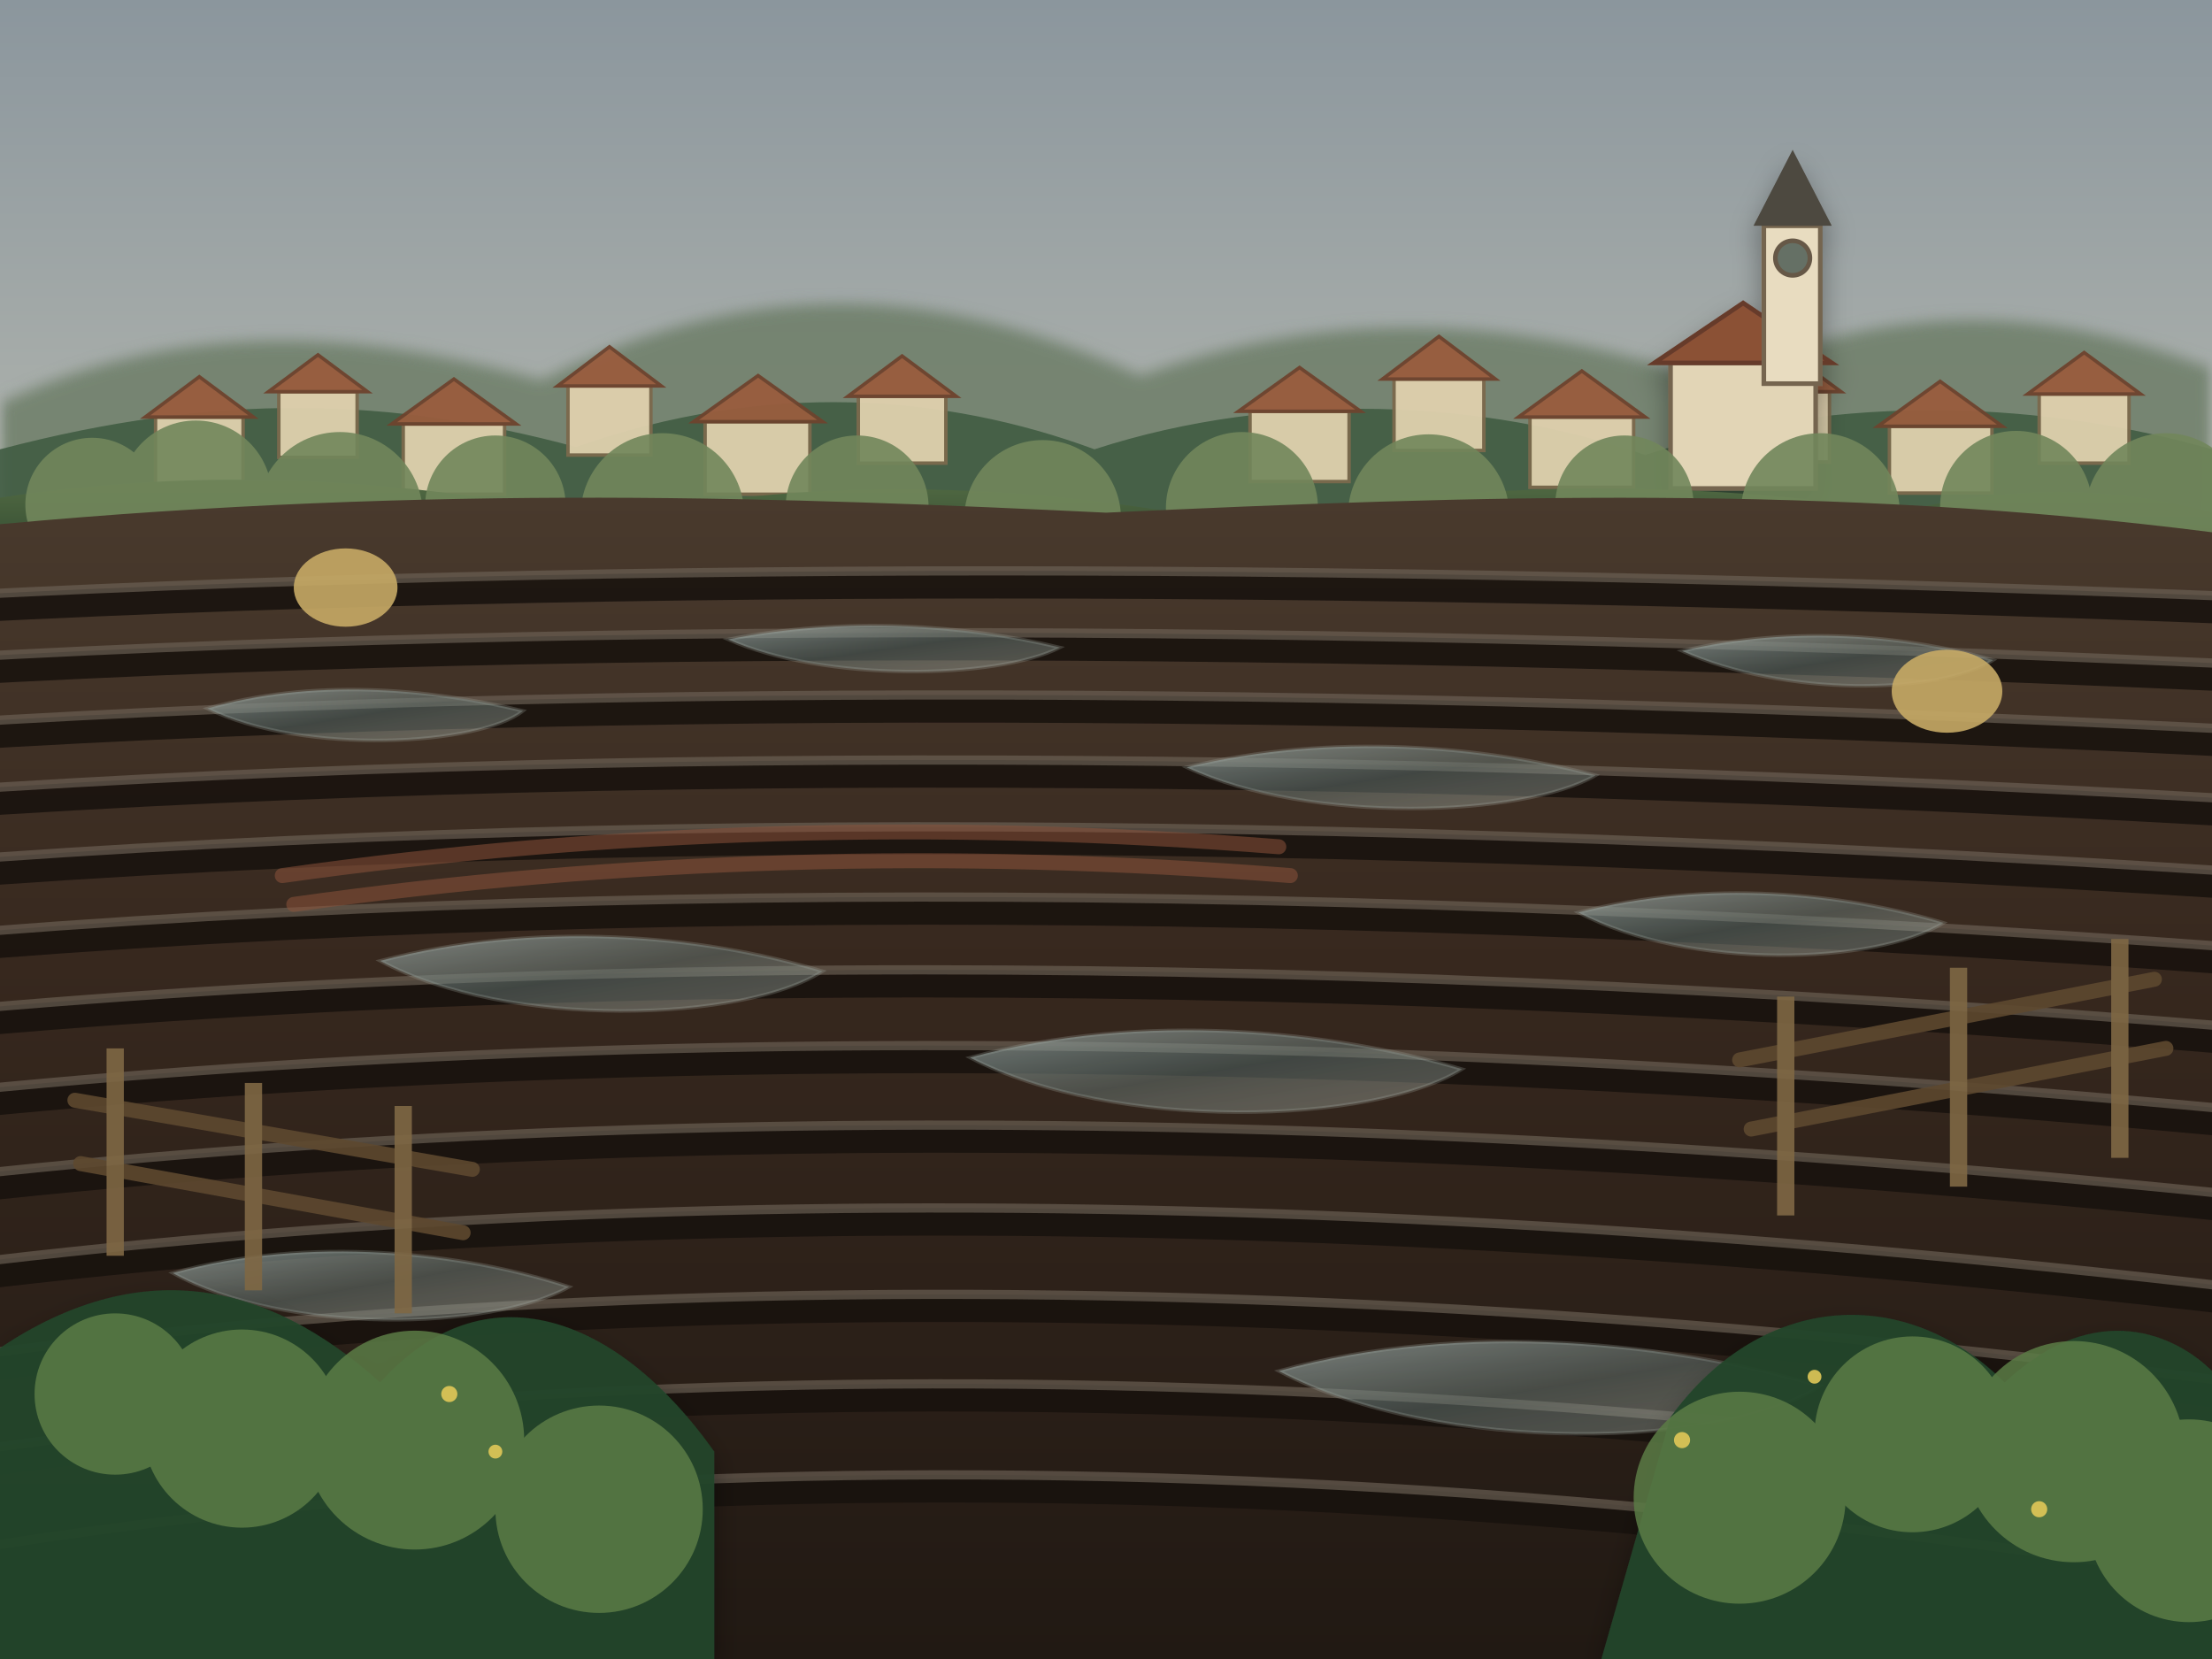
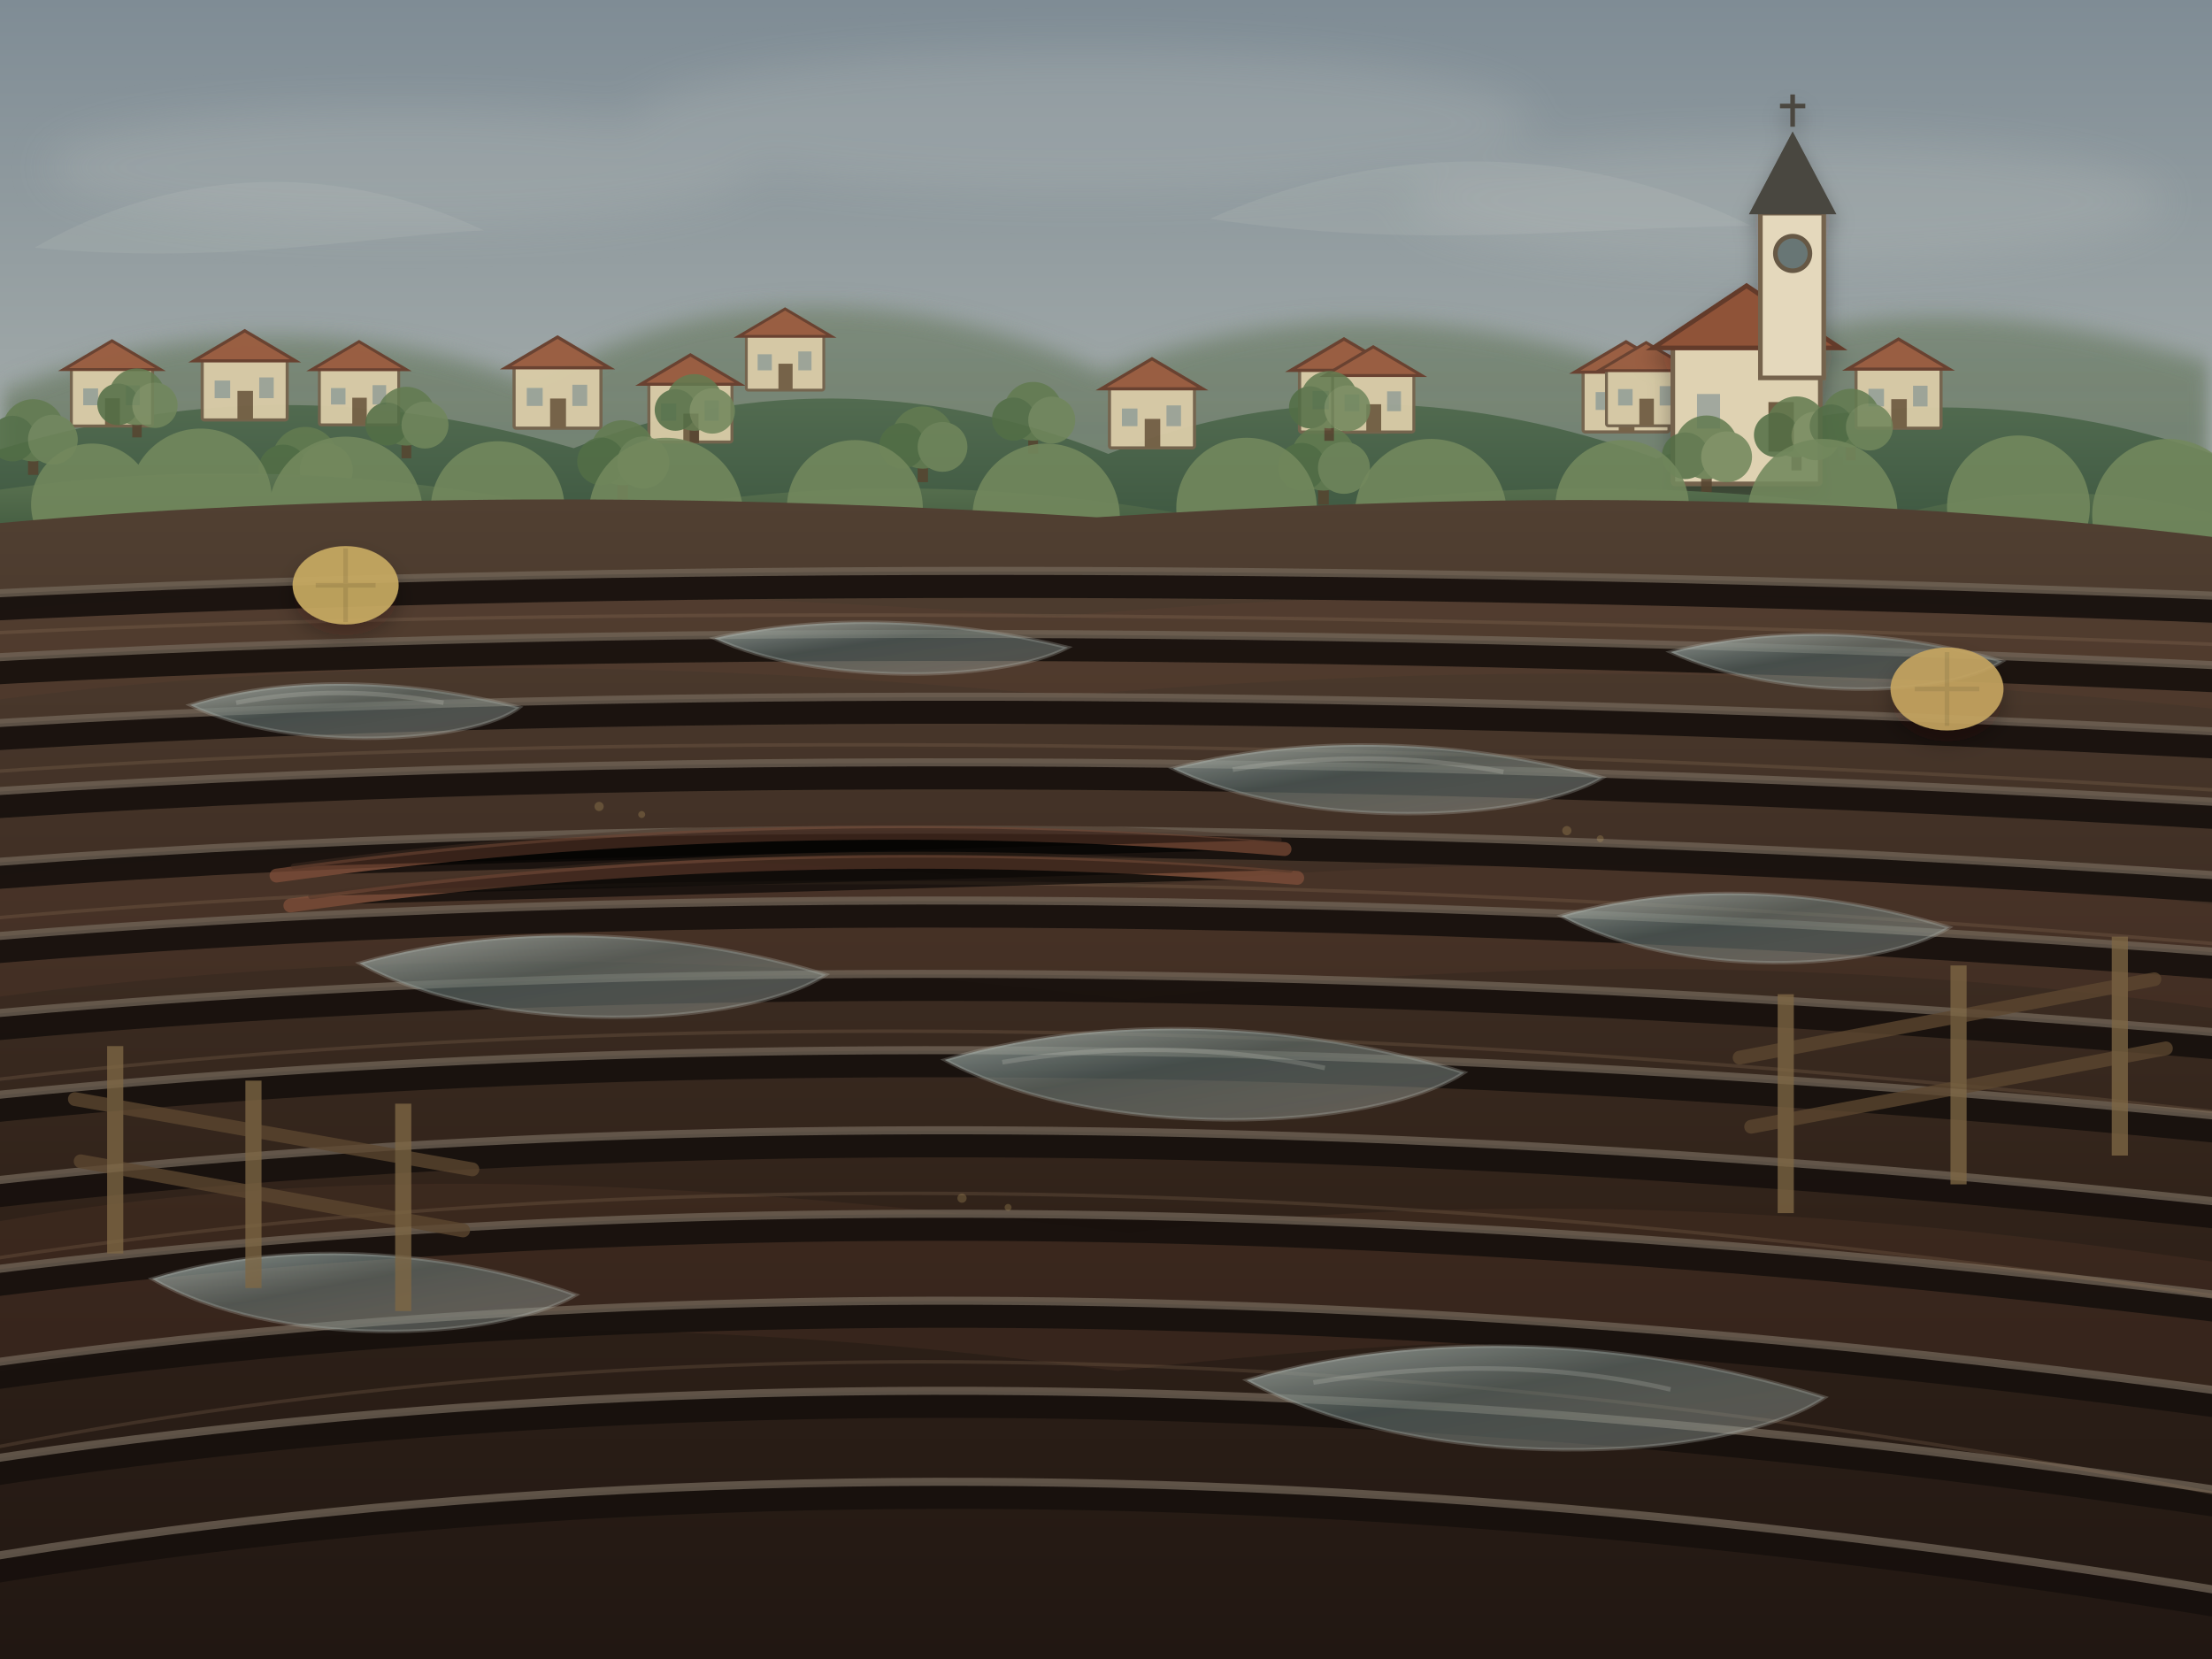
<svg xmlns="http://www.w3.org/2000/svg" width="1920" height="1440" viewBox="0 0 1920 1440">
  <defs>
    <linearGradient id="sky" x1="0" y1="0" x2="0" y2="1">
-       <stop offset="0" stop-color="#8b969d" />
-       <stop offset=".44" stop-color="#c0c1b5" />
-       <stop offset="1" stop-color="#6b7d69" />
+       <stop offset="0" stop-color="#7f8c95" />
+       <stop offset=".42" stop-color="#b8bdb6" />
+       <stop offset=".72" stop-color="#a5ad9f" />
+       <stop offset="1" stop-color="#73816c" />
+     </linearGradient>
+     <linearGradient id="farHill" x1="0" y1="0" x2="0" y2="1">
+       <stop stop-color="#71816b" />
+       <stop offset="1" stop-color="#53664f" />
+     </linearGradient>
+     <linearGradient id="nearHill" x1="0" y1="0" x2="0" y2="1">
+       <stop stop-color="#526b50" />
+       <stop offset="1" stop-color="#314c38" />
    </linearGradient>
    <linearGradient id="field" x1="0" y1="0" x2="0" y2="1">
-       <stop offset="0" stop-color="#493a2d" />
-       <stop offset=".4" stop-color="#37281e" />
-       <stop offset="1" stop-color="#211913" />
+       <stop offset="0" stop-color="#514032" />
+       <stop offset=".28" stop-color="#423126" />
+       <stop offset=".62" stop-color="#302219" />
+       <stop offset="1" stop-color="#211712" />
    </linearGradient>
    <linearGradient id="puddle" x1="0" y1="0" x2="1" y2="1">
-       <stop stop-color="#9aa7a4" stop-opacity=".72" />
-       <stop offset=".5" stop-color="#667875" stop-opacity=".5" />
-       <stop offset="1" stop-color="#bdc4ba" stop-opacity=".36" />
+       <stop stop-color="#b2bbb5" stop-opacity=".78" />
+       <stop offset=".42" stop-color="#667977" stop-opacity=".57" />
+       <stop offset=".78" stop-color="#8f9c98" stop-opacity=".45" />
+       <stop offset="1" stop-color="#d1d2c5" stop-opacity=".28" />
    </linearGradient>
    <linearGradient id="hedge" x1="0" y1="0" x2="0" y2="1">
-       <stop stop-color="#526a43" />
-       <stop offset="1" stop-color="#203a27" />
+       <stop stop-color="#5b7351" />
+       <stop offset="1" stop-color="#29432f" />
    </linearGradient>
    <filter id="soft" x="-20%" y="-20%" width="140%" height="140%">
-       <feGaussianBlur stdDeviation="6" />
+       <feGaussianBlur stdDeviation="9" />
    </filter>
-     <filter id="shadow" x="-30%" y="-30%" width="160%" height="160%">
-       <feDropShadow dx="0" dy="12" stdDeviation="12" flood-color="#120e0a" flood-opacity=".36" />
+     <filter id="shadow" x="-35%" y="-35%" width="170%" height="175%">
+       <feDropShadow dx="0" dy="10" stdDeviation="9" flood-color="#15100c" flood-opacity=".32" />
+     </filter>
+     <filter id="mist" x="-20%" y="-40%" width="140%" height="180%">
+       <feGaussianBlur stdDeviation="18" />
    </filter>
    <clipPath id="fieldClip">
-       <path d="M0 455 C380 420 690 432 960 445 C1280 430 1590 420 1920 462 L1920 1440 L0 1440Z" />
+       <path d="M0 454 C320 425 655 430 952 449 C1260 429 1570 424 1920 466 L1920 1440 L0 1440Z" />
    </clipPath>
+     <g id="house">
+       <rect x="0" y="28" width="82" height="58" rx="2" fill="#d9cba7" stroke="#75644d" stroke-width="3" />
+       <path d="M-8 29L41 0l49 29Z" fill="#9a5d3f" stroke="#683f2e" stroke-width="3" />
+       <rect x="12" y="48" width="15" height="17" fill="#879896" opacity=".74" />
+       <rect x="55" y="45" width="14" height="20" fill="#849693" opacity=".7" />
+       <rect x="34" y="58" width="15" height="28" fill="#766247" />
+     </g>
+     <g id="tree">
+       <rect x="-5" y="36" width="10" height="30" fill="#56442f" />
+       <circle cx="0" cy="23" r="30" fill="#627b50" />
+       <circle cx="-20" cy="31" r="22" fill="#526e46" />
+       <circle cx="19" cy="32" r="24" fill="#71875b" />
+     </g>
  </defs>
  <rect width="1920" height="1440" fill="url(#sky)" />
-   <path d="M0 350 C170 270 330 292 470 330 C660 235 820 250 990 326 C1160 265 1315 275 1485 330 C1665 250 1800 275 1920 320 L1920 510 L0 510Z" fill="#667861" opacity=".76" filter="url(#soft)" />
-   <path d="M0 390 C190 340 340 345 500 388 C665 330 820 342 950 390 C1110 338 1290 347 1428 395 C1600 338 1780 350 1920 390 L1920 535 L0 535Z" fill="#405c42" opacity=".9" />
-   <g opacity=".95">
-     <g fill="#ded0ad" stroke="#7b694d" stroke-width="3">
-       <path d="M135 362h76v58h-76z" />
-       <path d="M242 340h68v57h-68z" />
-       <path d="M350 368h88v61h-88z" />
-       <path d="M493 335h72v60h-72z" />
-       <path d="M612 366h91v63h-91z" />
-       <path d="M745 344h76v58h-76z" />
-       <path d="M1085 357h86v61h-86z" />
-       <path d="M1210 329h78v62h-78z" />
-       <path d="M1328 362h90v61h-90z" />
-       <path d="M1510 340h78v61h-78z" />
-       <path d="M1640 370h89v58h-89z" />
-       <path d="M1770 342h78v60h-78z" />
-     </g>
-     <g fill="#985c3e" stroke="#6d432e" stroke-width="3">
-       <path d="M126 362l47-35 47 35z" />
-       <path d="M233 340l43-32 43 32z" />
-       <path d="M340 368l54-39 54 39z" />
-       <path d="M484 335l45-34 45 34z" />
-       <path d="M602 366l56-40 56 40z" />
-       <path d="M736 344l47-35 47 35z" />
-       <path d="M1075 357l53-38 53 38z" />
-       <path d="M1200 329l49-37 49 37z" />
-       <path d="M1318 362l55-40 55 40z" />
-       <path d="M1500 340l49-36 49 36z" />
-       <path d="M1630 370l54-39 54 39z" />
-       <path d="M1760 342l49-36 49 36z" />
-     </g>
+   <g fill="#d8d9d2" opacity=".16" filter="url(#mist)">
+     <ellipse cx="350" cy="145" rx="310" ry="52" />
+     <ellipse cx="940" cy="105" rx="390" ry="62" />
+     <ellipse cx="1550" cy="175" rx="330" ry="54" />
+   </g>
+   <g fill="#f1eee2" opacity=".08">
+     <path d="M30 215c130-75 270-72 390-15-95 4-222 31-390 15z" />
+     <path d="M1050 190c170-76 340-58 470 6-162 2-285 21-470-6z" />
+   </g>
+   <path d="M0 341 C155 275 318 278 465 333 C610 244 790 247 958 323 C1115 260 1277 267 1448 330 C1604 250 1770 268 1920 315 L1920 505 L0 505Z" fill="url(#farHill)" opacity=".72" filter="url(#soft)" />
+   <path d="M0 390 C180 335 337 343 498 389 C656 325 822 337 962 394 C1117 331 1280 341 1438 398 C1598 337 1772 342 1920 394 L1920 532 L0 532Z" fill="url(#nearHill)" />
+   <g opacity=".96">
+     <use href="#house" x="72" y="344" transform="scale(.86)" />
+     <use href="#house" x="195" y="319" transform="scale(.9)" />
+     <use href="#house" x="330" y="353" transform="scale(.84)" />
+     <use href="#house" x="485" y="318" transform="scale(.92)" />
+     <use href="#house" x="640" y="350" transform="scale(.88)" />
+     <use href="#house" x="790" y="327" transform="scale(.82)" />
+     <use href="#house" x="1070" y="346" transform="scale(.9)" />
+     <use href="#house" x="1200" y="313" transform="scale(.94)" />
+     <use href="#house" x="1345" y="350" transform="scale(.86)" />
+     <use href="#house" x="1510" y="326" transform="scale(.91)" />
+     <use href="#house" x="1660" y="354" transform="scale(.84)" />
+     <use href="#house" x="1790" y="327" transform="scale(.9)" />
  </g>
  <g filter="url(#shadow)">
-     <path d="M1450 315h126v109h-126z" fill="#e2d5b6" stroke="#75654f" stroke-width="4" />
-     <path d="M1436 315l77-52 77 52z" fill="#8b5136" stroke="#663a2c" stroke-width="4" />
-     <path d="M1531 196h49v137h-49z" fill="#e8dcc0" stroke="#75654f" stroke-width="4" />
-     <path d="M1522 196l34-66 34 66z" fill="#4d4841" />
-     <circle cx="1556" cy="224" r="15" fill="#657065" stroke="#665846" stroke-width="4" />
-   </g>
-   <path d="M0 432 C200 402 360 419 530 450 C720 410 905 422 1072 454 C1270 416 1470 416 1650 444 C1750 420 1840 423 1920 445 L1920 520 L0 520Z" fill="url(#hedge)" />
-   <g fill="#71865b" opacity=".9">
-     <circle cx="80" cy="438" r="58" />
-     <circle cx="170" cy="431" r="66" />
-     <circle cx="295" cy="447" r="72" />
-     <circle cx="430" cy="439" r="61" />
-     <circle cx="575" cy="447" r="71" />
-     <circle cx="744" cy="440" r="62" />
-     <circle cx="905" cy="450" r="68" />
-     <circle cx="1078" cy="441" r="66" />
-     <circle cx="1240" cy="447" r="70" />
-     <circle cx="1410" cy="438" r="60" />
-     <circle cx="1580" cy="445" r="69" />
-     <circle cx="1750" cy="440" r="66" />
-     <circle cx="1880" cy="446" r="70" />
-   </g>
-   <path d="M0 455 C380 420 690 432 960 445 C1280 430 1590 420 1920 462 L1920 1440 L0 1440Z" fill="url(#field)" />
-   <g clip-path="url(#fieldClip)" fill="none" stroke-linecap="round">
-     <g stroke="#17110d" stroke-width="24" opacity=".86">
-       <path d="M-150 535 Q770 480 2070 535" />
-       <path d="M-160 590 Q760 530 2080 595" />
-       <path d="M-170 648 Q770 580 2090 653" />
-       <path d="M-180 708 Q770 632 2100 715" />
-       <path d="M-190 771 Q770 684 2110 780" />
-       <path d="M-200 837 Q780 739 2120 848" />
-       <path d="M-210 906 Q785 795 2130 920" />
-       <path d="M-220 980 Q790 852 2140 995" />
-       <path d="M-230 1057 Q795 913 2150 1072" />
-       <path d="M-240 1138 Q800 974 2160 1157" />
-       <path d="M-250 1223 Q805 1038 2170 1244" />
-       <path d="M-260 1311 Q810 1104 2180 1335" />
-       <path d="M-270 1402 Q815 1170 2190 1428" />
-     </g>
-     <g stroke="#6d6256" stroke-width="8" opacity=".65">
-       <path d="M-150 523 Q770 468 2070 523" />
-       <path d="M-160 578 Q760 518 2080 583" />
-       <path d="M-170 636 Q770 568 2090 641" />
-       <path d="M-180 696 Q770 620 2100 703" />
-       <path d="M-190 759 Q770 672 2110 768" />
-       <path d="M-200 825 Q780 727 2120 836" />
-       <path d="M-210 894 Q785 783 2130 908" />
-       <path d="M-220 968 Q790 840 2140 983" />
-       <path d="M-230 1045 Q795 901 2150 1060" />
-       <path d="M-240 1126 Q800 962 2160 1145" />
-       <path d="M-250 1211 Q805 1026 2170 1232" />
-       <path d="M-260 1299 Q810 1092 2180 1323" />
-       <path d="M-270 1390 Q815 1158 2190 1416" />
-     </g>
-     <g fill="url(#puddle)" stroke="#a7afa7" stroke-opacity=".25" stroke-width="3">
-       <path d="M180 615c90-26 190-18 274 2-37 30-190 39-274-2z" />
-       <path d="M632 555c102-20 204-13 288 7-55 28-205 30-288-7z" />
-       <path d="M1030 666c127-31 260-18 355 7-62 36-248 43-355-7z" />
-       <path d="M1460 565c98-23 198-13 270 8-48 30-181 32-270-8z" />
-       <path d="M330 834c135-35 277-23 384 9-68 44-273 51-384-9z" />
-       <path d="M842 918c150-41 315-23 427 10-77 48-302 55-427-10z" />
-       <path d="M1370 792c113-29 229-17 317 9-58 36-220 42-317-9z" />
-       <path d="M150 1105c118-33 252-18 344 12-68 38-246 42-344-12z" />
-       <path d="M1110 1190c164-45 342-24 470 13-82 54-329 61-470-13z" />
-     </g>
-     <g stroke="#8b523a" stroke-width="13" opacity=".55">
-       <path d="M245 760 Q670 700 1110 735" />
-       <path d="M255 785 Q680 725 1120 760" />
-     </g>
-   </g>
-   <g opacity=".9">
-     <g fill="#c6aa65">
-       <ellipse cx="300" cy="510" rx="45" ry="34" />
-       <ellipse cx="1690" cy="600" rx="48" ry="36" />
-     </g>
-     <g stroke="#5d482f" stroke-width="13" stroke-linecap="round">
-       <path d="M65 955L410 1015M70 1010L402 1070" />
-       <path d="M1510 920L1870 850M1520 980L1880 910" />
-     </g>
-     <g stroke="#7e6744" stroke-width="15">
-       <path d="M100 910v180M220 940v180M350 960v180M1550 865v190M1700 840v190M1840 815v190" />
-     </g>
-   </g>
-   <g fill="#23452b" opacity=".96" filter="url(#shadow)">
-     <path d="M0 1170 C120 1090 230 1110 330 1200 C420 1100 535 1140 620 1260 L620 1440 H0Z" />
-     <path d="M1450 1230 C1530 1120 1655 1115 1740 1200 C1820 1125 1890 1160 1920 1190 V1440 H1390Z" />
-   </g>
-   <g fill="#5b7b45" opacity=".85">
-     <circle cx="100" cy="1210" r="70" />
-     <circle cx="210" cy="1240" r="86" />
-     <circle cx="360" cy="1250" r="95" />
-     <circle cx="520" cy="1310" r="90" />
-     <circle cx="1510" cy="1300" r="92" />
-     <circle cx="1660" cy="1245" r="85" />
-     <circle cx="1800" cy="1260" r="96" />
-     <circle cx="1900" cy="1320" r="88" />
-   </g>
-   <g fill="#e1c858" opacity=".9">
-     <circle cx="390" cy="1210" r="7" />
-     <circle cx="430" cy="1260" r="6" />
-     <circle cx="1460" cy="1250" r="7" />
-     <circle cx="1575" cy="1195" r="6" />
-     <circle cx="1770" cy="1310" r="7" />
+     <rect x="1452" y="300" width="128" height="120" rx="2" fill="#dfd2b2" stroke="#74634d" stroke-width="4" />
+     <path d="M1435 302l81-54 81 54z" fill="#8f5338" stroke="#633a2b" stroke-width="4" />
+     <rect x="1528" y="185" width="55" height="143" fill="#e4d8bc" stroke="#74634d" stroke-width="4" />
+     <path d="M1518 186l38-72 38 72z" fill="#494640" />
+     <path d="M1556 110v-28m-11 10h22" stroke="#4b4740" stroke-width="4" />
+     <circle cx="1556" cy="220" r="15" fill="#677675" stroke="#665844" stroke-width="4" />
+     <rect x="1473" y="342" width="20" height="30" fill="#8b9995" opacity=".72" />
+     <rect x="1535" y="349" width="22" height="43" fill="#715c43" />
+   </g>
+   <g opacity=".86">
+     <use href="#tree" x="32" y="392" transform="scale(.9)" />
+     <use href="#tree" x="145" y="397" transform="scale(.82)" />
+     <use href="#tree" x="276" y="393" transform="scale(.96)" />
+     <use href="#tree" x="415" y="402" transform="scale(.85)" />
+     <use href="#tree" x="575" y="395" transform="scale(.94)" />
+     <use href="#tree" x="735" y="403" transform="scale(.82)" />
+     <use href="#tree" x="890" y="399" transform="scale(.9)" />
+     <use href="#tree" x="1055" y="397" transform="scale(.85)" />
+     <use href="#tree" x="1222" y="400" transform="scale(.94)" />
+     <use href="#tree" x="1390" y="395" transform="scale(.83)" />
+     <use href="#tree" x="1610" y="399" transform="scale(.92)" />
+     <use href="#tree" x="1772" y="398" transform="scale(.88)" />
+     <use href="#tree" x="1890" y="404" transform="scale(.85)" />
+   </g>
+   <path d="M0 425 C190 398 362 412 530 449 C716 410 904 420 1074 455 C1264 414 1467 417 1654 445 C1744 422 1844 423 1920 446 L1920 522 L0 522Z" fill="url(#hedge)" />
+   <g fill="#73885d" opacity=".88">
+     <circle cx="80" cy="438" r="53" />
+     <circle cx="174" cy="434" r="62" />
+     <circle cx="300" cy="446" r="67" />
+     <circle cx="432" cy="441" r="58" />
+     <circle cx="578" cy="447" r="67" />
+     <circle cx="742" cy="441" r="59" />
+     <circle cx="908" cy="449" r="64" />
+     <circle cx="1082" cy="441" r="61" />
+     <circle cx="1242" cy="447" r="66" />
+     <circle cx="1408" cy="440" r="58" />
+     <circle cx="1582" cy="446" r="65" />
+     <circle cx="1752" cy="440" r="62" />
+     <circle cx="1882" cy="447" r="66" />
+   </g>
+   <path d="M0 454 C320 425 655 430 952 449 C1260 429 1570 424 1920 466 L1920 1440 L0 1440Z" fill="url(#field)" />
+   <g clip-path="url(#fieldClip)">
+     <g fill="#694332" opacity=".18">
+       <path d="M0 530C330 500 640 518 920 535C1240 506 1580 512 1920 542V615C1530 574 1220 579 925 604C610 575 306 568 0 607Z" />
+       <path d="M0 760C330 720 660 748 980 770C1260 740 1580 746 1920 785V875C1560 825 1240 837 980 868C638 824 315 824 0 865Z" />
+       <path d="M0 1060C340 1000 680 1035 980 1070C1270 1035 1570 1044 1920 1095V1205C1555 1145 1238 1158 970 1190C635 1145 315 1140 0 1190Z" />
+     </g>
+     <g fill="none" stroke-linecap="round">
+       <g stroke="#16100c" stroke-width="23" opacity=".9">
+         <path d="M-150 535 Q770 480 2070 535" />
+         <path d="M-160 592 Q760 530 2080 597" />
+         <path d="M-170 651 Q770 580 2090 656" />
+         <path d="M-180 712 Q770 632 2100 719" />
+         <path d="M-190 776 Q770 684 2110 785" />
+         <path d="M-200 843 Q780 739 2120 854" />
+         <path d="M-210 913 Q785 795 2130 927" />
+         <path d="M-220 988 Q790 852 2140 1003" />
+         <path d="M-230 1066 Q795 913 2150 1081" />
+         <path d="M-240 1148 Q800 974 2160 1167" />
+         <path d="M-250 1234 Q805 1038 2170 1255" />
+         <path d="M-260 1323 Q810 1104 2180 1347" />
+         <path d="M-270 1414 Q815 1170 2190 1440" />
+       </g>
+       <g stroke="#74685a" stroke-width="7" opacity=".72">
+         <path d="M-150 523 Q770 468 2070 523" />
+         <path d="M-160 580 Q760 518 2080 585" />
+         <path d="M-170 639 Q770 568 2090 644" />
+         <path d="M-180 700 Q770 620 2100 707" />
+         <path d="M-190 764 Q770 672 2110 773" />
+         <path d="M-200 831 Q780 727 2120 842" />
+         <path d="M-210 901 Q785 783 2130 915" />
+         <path d="M-220 976 Q790 840 2140 991" />
+         <path d="M-230 1054 Q795 901 2150 1069" />
+         <path d="M-240 1136 Q800 962 2160 1155" />
+         <path d="M-250 1222 Q805 1026 2170 1243" />
+         <path d="M-260 1311 Q810 1092 2180 1335" />
+         <path d="M-270 1402 Q815 1158 2190 1428" />
+       </g>
+       <g stroke="#a08365" stroke-width="3" opacity=".2">
+         <path d="M-60 552Q720 512 1940 560" />
+         <path d="M-80 675Q740 612 1960 688" />
+         <path d="M-100 806Q750 718 1980 824" />
+         <path d="M-120 952Q770 828 2000 974" />
+         <path d="M-140 1115Q785 945 2020 1140" />
+         <path d="M-160 1290Q800 1060 2040 1320" />
+       </g>
+     </g>
+     <g fill="url(#puddle)" stroke="#bcc3bb" stroke-opacity=".26" stroke-width="3">
+       <path d="M165 612c94-29 198-20 286 2-40 31-197 41-286-2z" />
+       <path d="M620 554c108-24 217-14 307 8-59 31-219 33-307-8z" />
+       <path d="M1018 667c132-35 272-20 373 8-66 39-260 47-373-8z" />
+       <path d="M1450 566c104-27 210-15 288 8-51 32-192 35-288-8z" />
+       <path d="M312 836c142-40 292-25 405 10-72 47-289 55-405-10z" />
+       <path d="M820 920c159-47 333-26 451 11-81 53-320 60-451-11z" />
+       <path d="M1355 795c120-34 244-19 337 10-62 39-234 46-337-10z" />
+       <path d="M132 1110c127-39 270-21 368 14-72 42-263 47-368-14z" />
+       <path d="M1082 1198c176-52 366-28 502 15-88 59-352 67-502-15z" />
+     </g>
+     <g fill="none" stroke="#e3e4d9" stroke-width="4" opacity=".18">
+       <path d="M205 610q88-17 180 0" />
+       <path d="M1070 668q120-20 235 2" />
+       <path d="M870 922q145-24 280 5" />
+       <path d="M1140 1200q165-27 310 6" />
+     </g>
+     <g stroke="#8e553d" stroke-width="12" opacity=".6" stroke-linecap="round">
+       <path d="M240 760 Q670 700 1115 737" />
+       <path d="M252 786 Q680 725 1126 762" />
+     </g>
+     <g stroke="#452f24" stroke-width="5" opacity=".42" stroke-linecap="round">
+       <path d="M255 752 Q680 695 1110 729" />
+       <path d="M270 778 Q690 720 1120 755" />
+     </g>
+   </g>
+   <g filter="url(#shadow)" opacity=".92">
+     <ellipse cx="300" cy="508" rx="46" ry="34" fill="#c8aa62" />
+     <ellipse cx="1690" cy="598" rx="49" ry="36" fill="#c4a45f" />
+     <path d="M274 508h52M300 476v64" stroke="#a68c52" stroke-width="4" opacity=".55" />
+     <path d="M1662 598h56M1690 566v64" stroke="#a68c52" stroke-width="4" opacity=".55" />
+   </g>
+   <g opacity=".78">
+     <g stroke="#5c472f" stroke-width="12" stroke-linecap="round">
+       <path d="M65 954L410 1015M70 1008L402 1068" />
+       <path d="M1510 918L1870 850M1520 978L1880 910" />
+     </g>
+     <g stroke="#7e6744" stroke-width="14">
+       <path d="M100 908v180M220 938v180M350 958v180M1550 863v190M1700 838v190M1840 813v190" />
+     </g>
+   </g>
+   <g fill="#bda263" opacity=".28">
+     <circle cx="520" cy="700" r="4" />
+     <circle cx="557" cy="707" r="3" />
+     <circle cx="1360" cy="721" r="4" />
+     <circle cx="1389" cy="728" r="3" />
+     <circle cx="835" cy="1040" r="4" />
+     <circle cx="875" cy="1048" r="3" />
  </g>
</svg>
